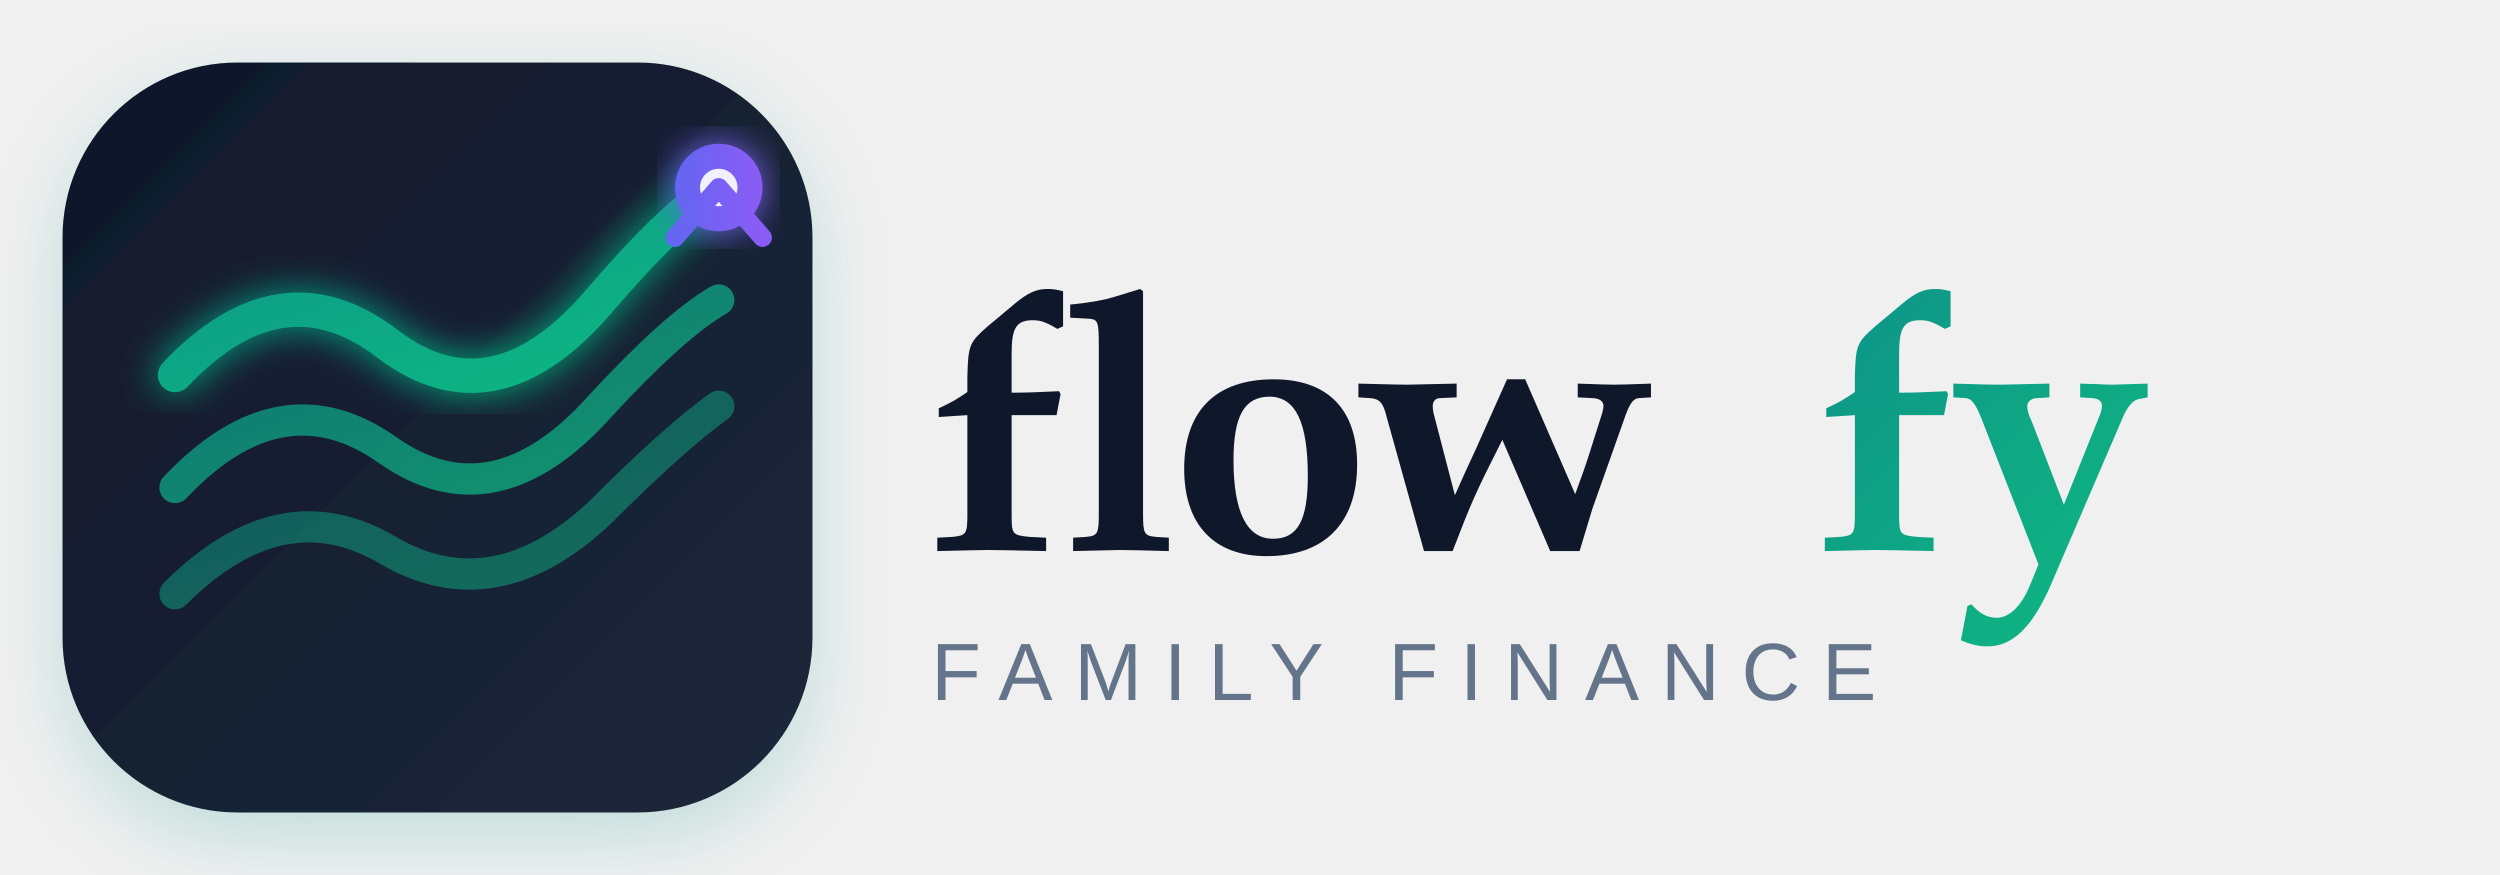
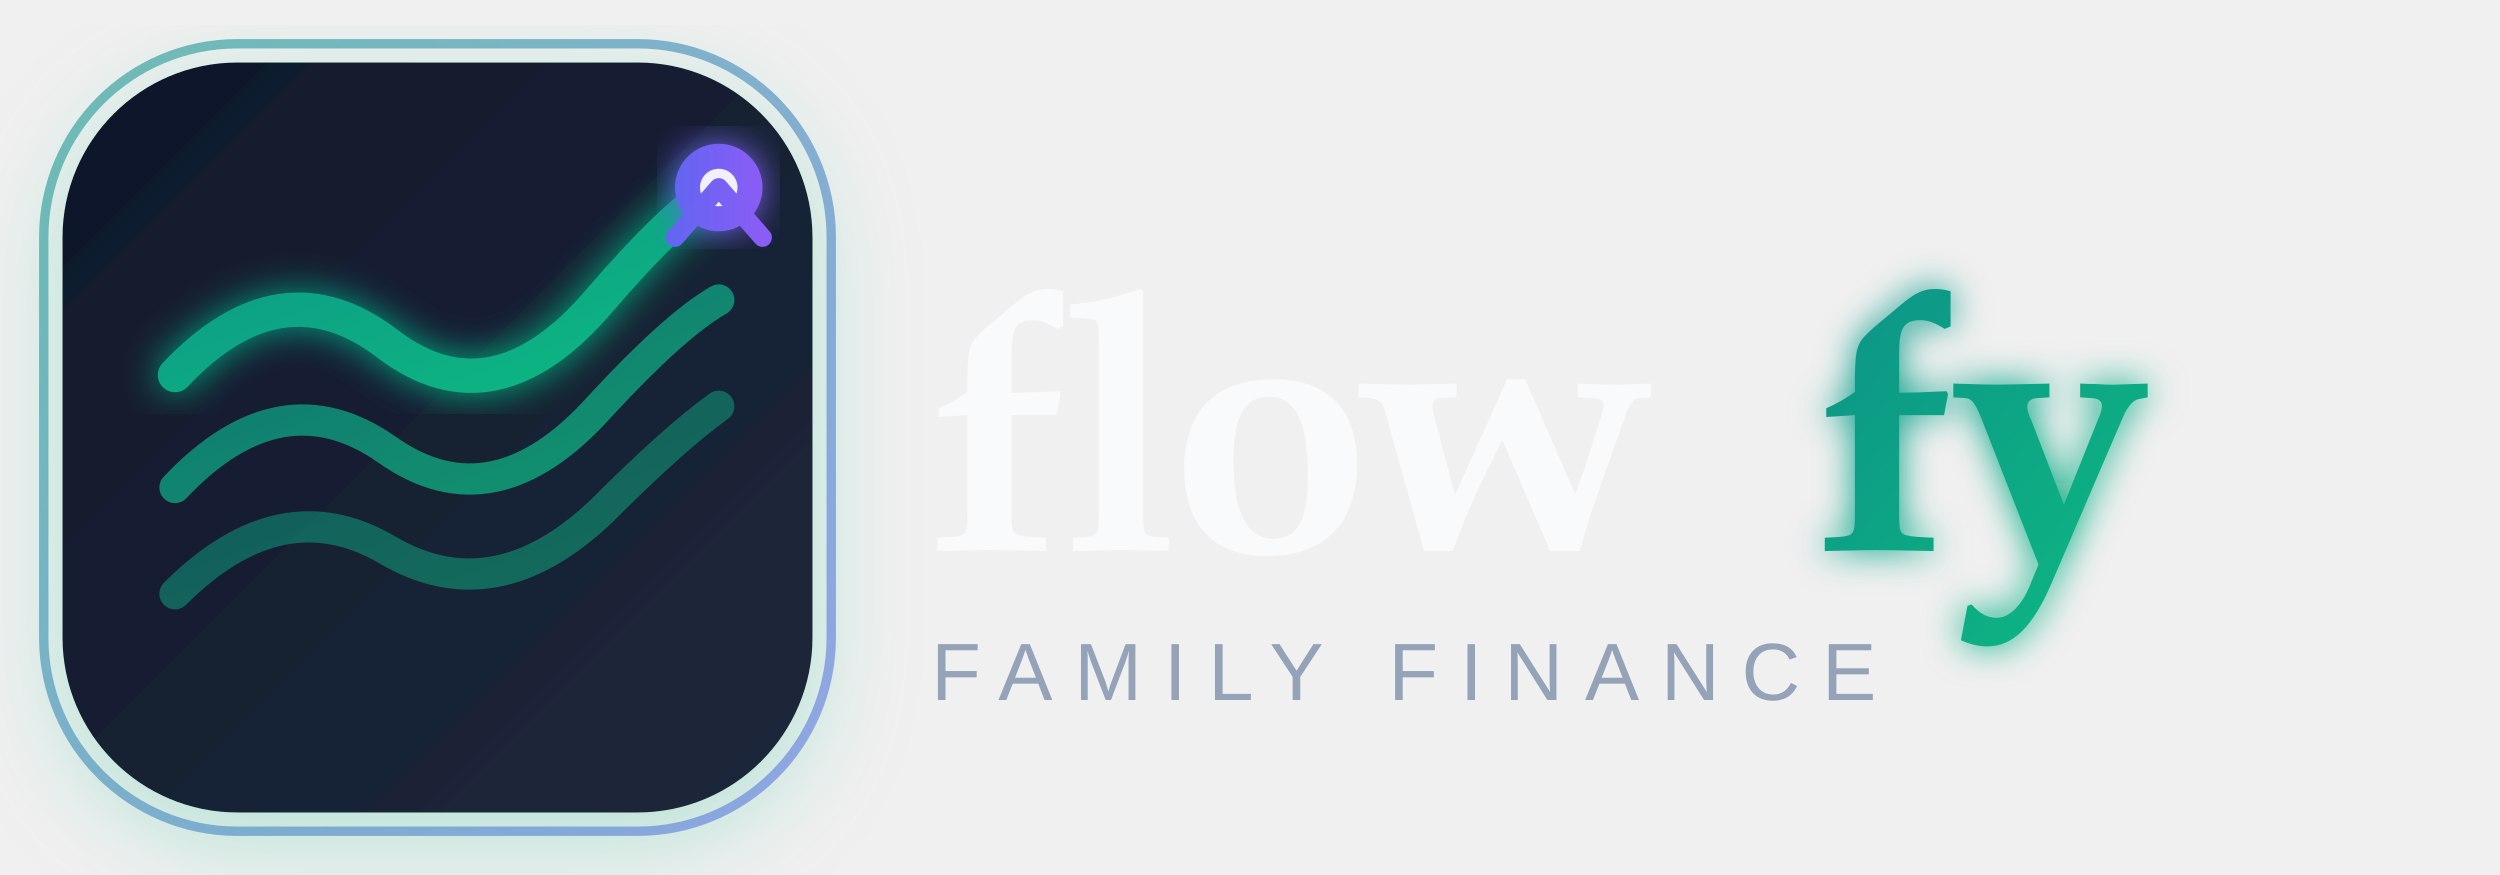
<svg xmlns="http://www.w3.org/2000/svg" viewBox="0 0 400 140" width="400" height="140">
  <defs>
    <linearGradient id="flowGrad" x1="0%" y1="0%" x2="100%" y2="100%">
      <stop offset="0%" style="stop-color:#0D9488;stop-opacity:1" />
      <stop offset="100%" style="stop-color:#10B981;stop-opacity:1" />
    </linearGradient>
    <linearGradient id="accentGrad" x1="0%" y1="0%" x2="100%" y2="0%">
      <stop offset="0%" style="stop-color:#6366F1;stop-opacity:1" />
      <stop offset="100%" style="stop-color:#8B5CF6;stop-opacity:1" />
    </linearGradient>
    <filter id="glow" x="-20%" y="-20%" width="140%" height="140%">
      <feGaussianBlur stdDeviation="3" result="coloredBlur" />
      <feMerge>
        <feMergeNode in="coloredBlur" />
        <feMergeNode in="SourceGraphic" />
      </feMerge>
    </filter>
+     <filter id="iconGlow" x="-15%" y="-15%" width="130%" height="130%">
+       <feGaussianBlur stdDeviation="5" result="coloredBlur" />
+       <feMerge>
+         <feMergeNode in="coloredBlur" />
+         <feMergeNode in="SourceGraphic" />
+       </feMerge>
+     </filter>
    <filter id="shadow" x="-10%" y="-10%" width="130%" height="130%">
-       <feDropShadow dx="0" dy="4" stdDeviation="6" flood-color="#0D948833" flood-opacity="1" />
+       <feDropShadow dx="0" dy="4" stdDeviation="8" flood-color="#10B98140" flood-opacity="1" />
    </filter>
    <linearGradient id="iconBg" x1="0%" y1="0%" x2="100%" y2="100%">
      <stop offset="0%" style="stop-color:#0F172A;stop-opacity:1" />
      <stop offset="100%" style="stop-color:#1E293B;stop-opacity:1" />
    </linearGradient>
+     <linearGradient id="borderGrad" x1="0%" y1="0%" x2="100%" y2="100%">
+       <stop offset="0%" style="stop-color:#0D9488;stop-opacity:0.8" />
+       <stop offset="100%" style="stop-color:#6366F1;stop-opacity:0.8" />
+     </linearGradient>
  </defs>
+   <rect x="7" y="7" width="126" height="126" rx="31" ry="31" fill="none" stroke="url(#borderGrad)" stroke-width="1.5" opacity="0.7" />
  <rect x="10" y="10" width="120" height="120" rx="28" ry="28" fill="url(#iconBg)" filter="url(#shadow)" />
  <path d="M 28 95 Q 45 78 62 88 Q 79 98 96 82 Q 108 70 115 65" stroke="url(#flowGrad)" stroke-width="5" stroke-linecap="round" fill="none" opacity="0.5" />
  <path d="M 28 78 Q 45 60 62 72 Q 79 84 96 65 Q 108 52 115 48" stroke="url(#flowGrad)" stroke-width="5" stroke-linecap="round" fill="none" opacity="0.75" />
  <path d="M 28 60 Q 45 42 62 55 Q 79 68 96 48 Q 108 34 115 30" stroke="url(#flowGrad)" stroke-width="5.5" stroke-linecap="round" fill="none" filter="url(#glow)" />
  <circle cx="115" cy="30" r="7" fill="url(#accentGrad)" filter="url(#glow)" />
  <circle cx="115" cy="30" r="3" fill="white" opacity="0.9" />
  <polyline points="108,38 115,30 122,38" stroke="url(#accentGrad)" stroke-width="3" stroke-linecap="round" stroke-linejoin="round" fill="none" />
-   <text x="148" y="88" font-family="'Georgia', 'Palatino', serif" font-size="58" font-weight="700" letter-spacing="-2" fill="#0F172A">flow</text>
-   <text x="290" y="88" font-family="'Georgia', 'Palatino', serif" font-size="58" font-weight="700" letter-spacing="-2" fill="url(#flowGrad)">fy</text>
-   <text x="149" y="112" font-family="'Helvetica Neue', 'Arial', sans-serif" font-size="13" font-weight="400" letter-spacing="3.5" fill="#64748B">FAMILY FINANCE</text>
-   <line x1="149" y1="118" x2="252" y2="118" stroke="url(#accentGrad)" stroke-width="1.5" stroke-linecap="round" opacity="0.6" />
+   <text x="148" y="88" font-family="'Georgia', 'Palatino', serif" font-size="58" font-weight="700" letter-spacing="-2" fill="#F8FAFC">flow</text>
+   <text x="290" y="88" font-family="'Georgia', 'Palatino', serif" font-size="58" font-weight="700" letter-spacing="-2" fill="url(#flowGrad)" filter="url(#glow)">fy</text>
+   <text x="149" y="112" font-family="'Helvetica Neue', 'Arial', sans-serif" font-size="13" font-weight="400" letter-spacing="3.5" fill="#94A3B8">FAMILY FINANCE</text>
+   <line x1="149" y1="118" x2="252" y2="118" stroke="url(#accentGrad)" stroke-width="1.5" stroke-linecap="round" opacity="0.7" />
</svg>
